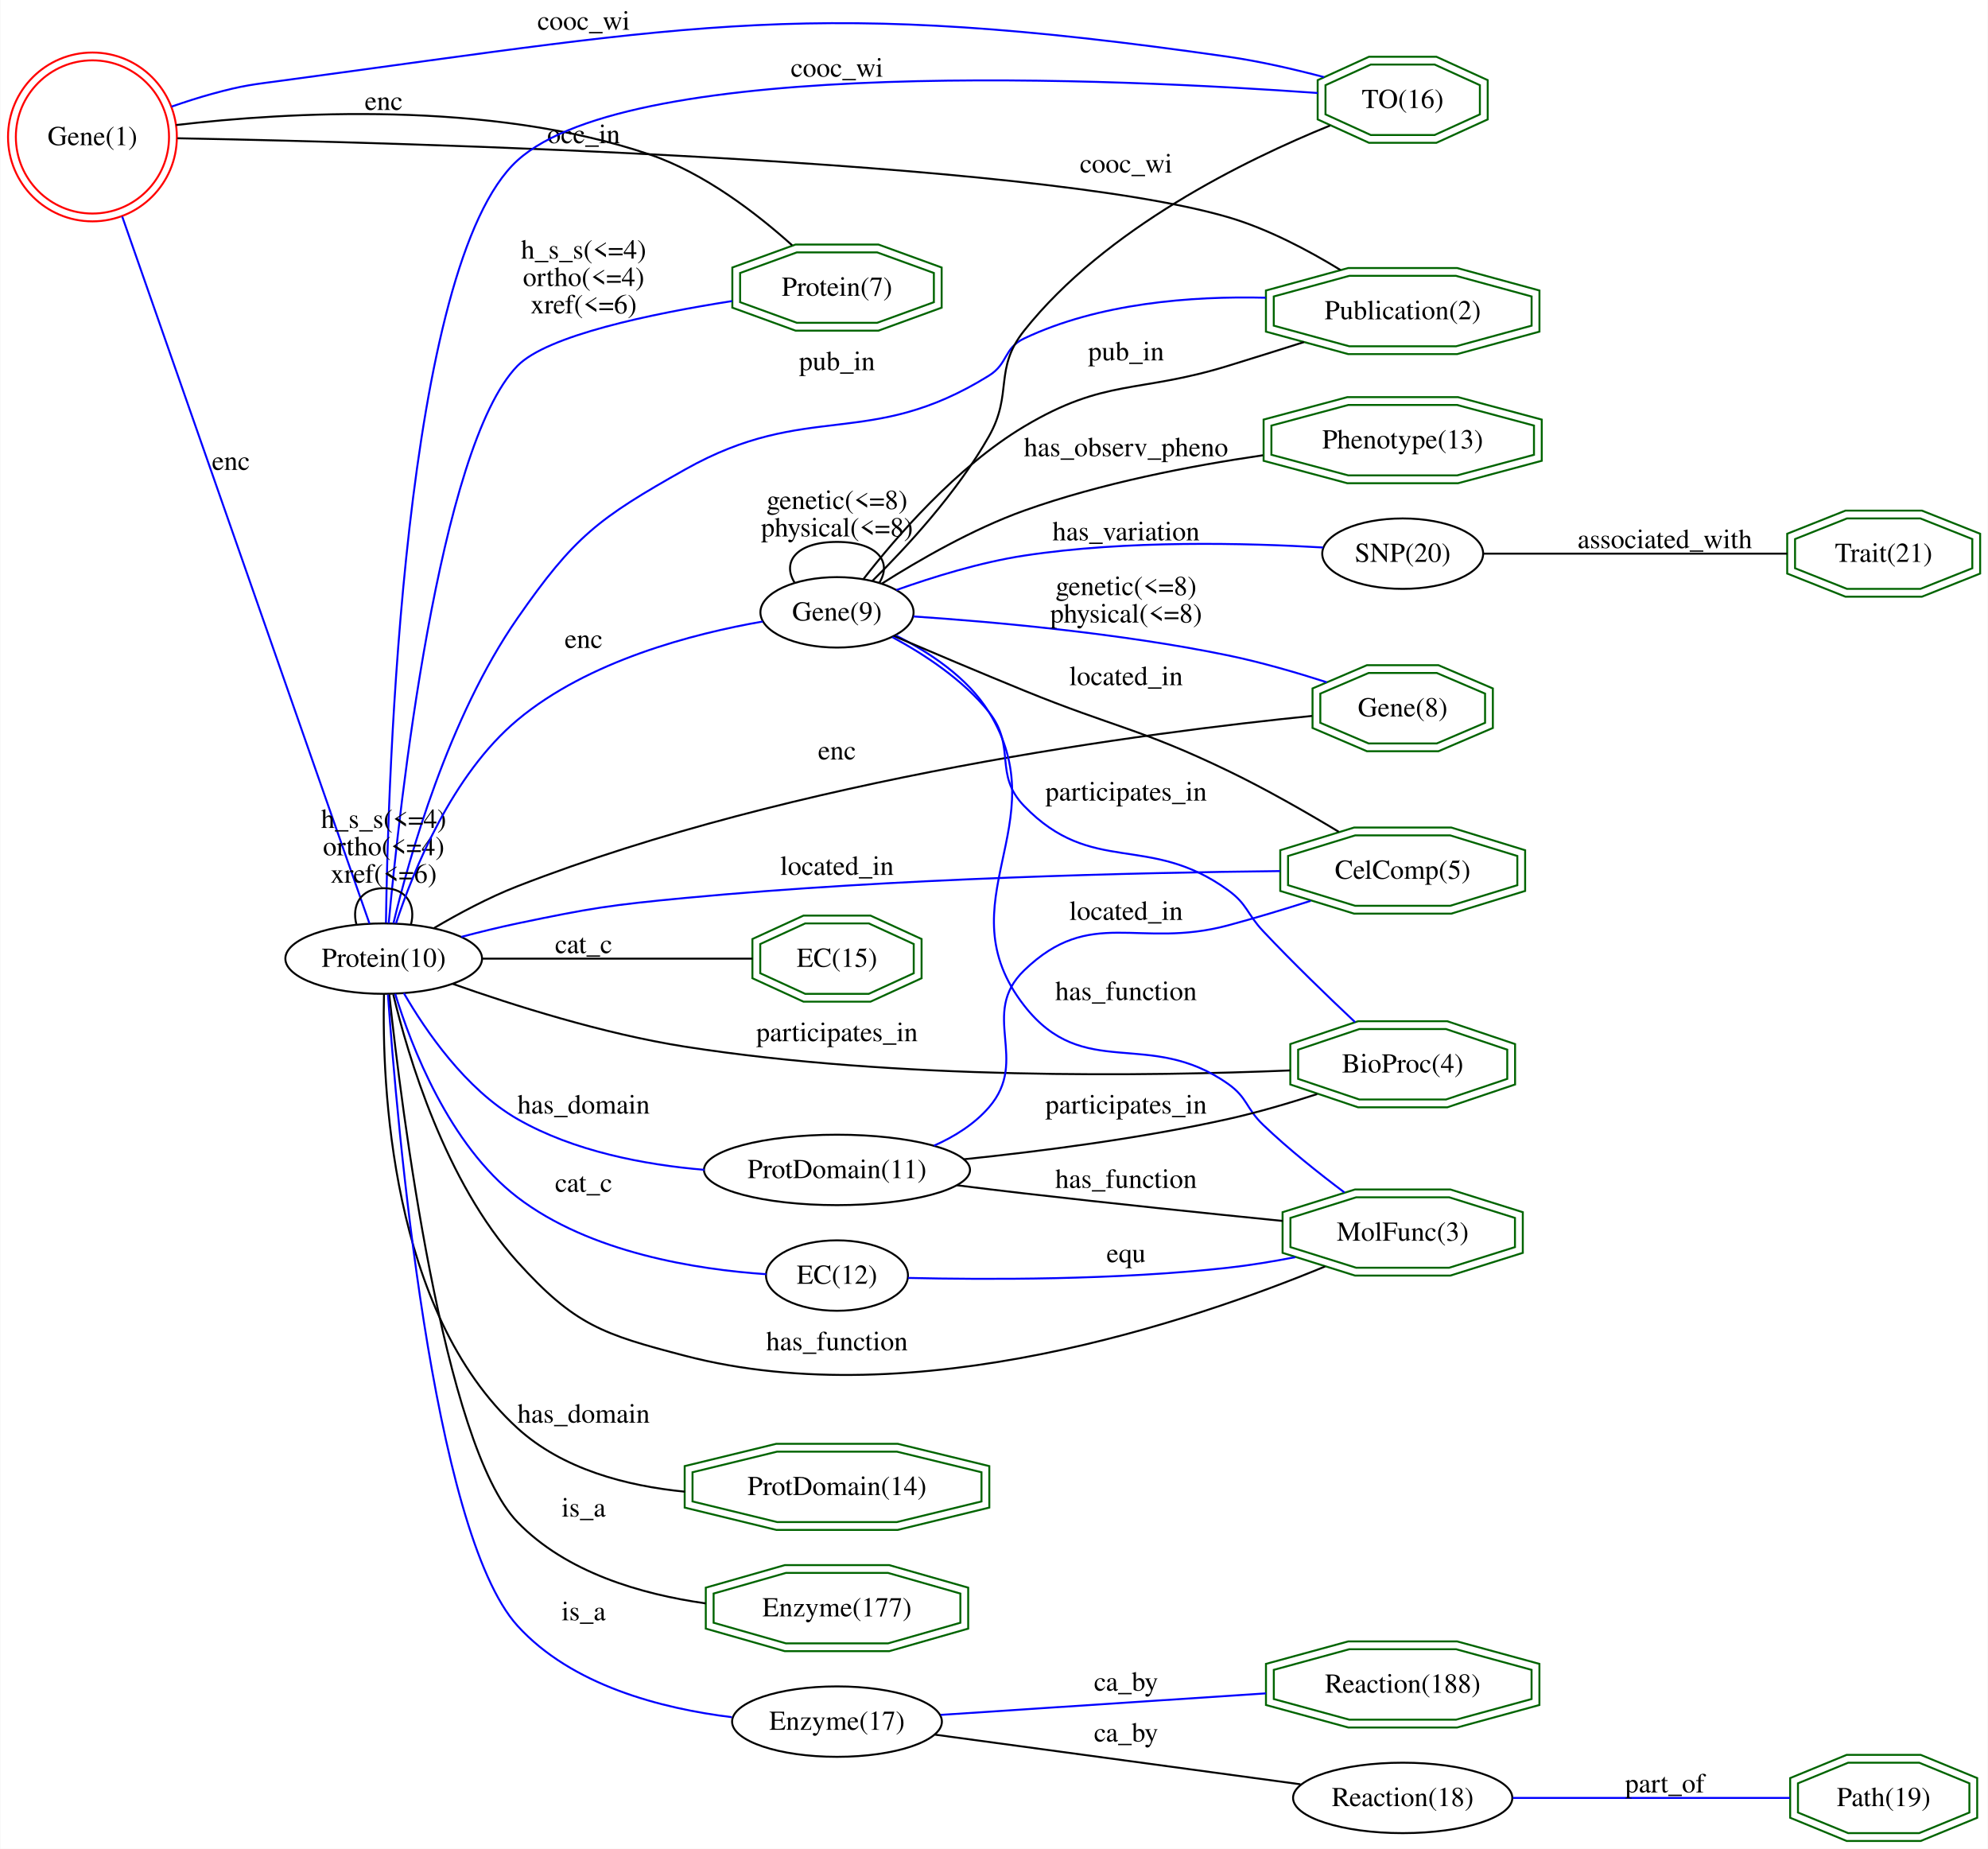
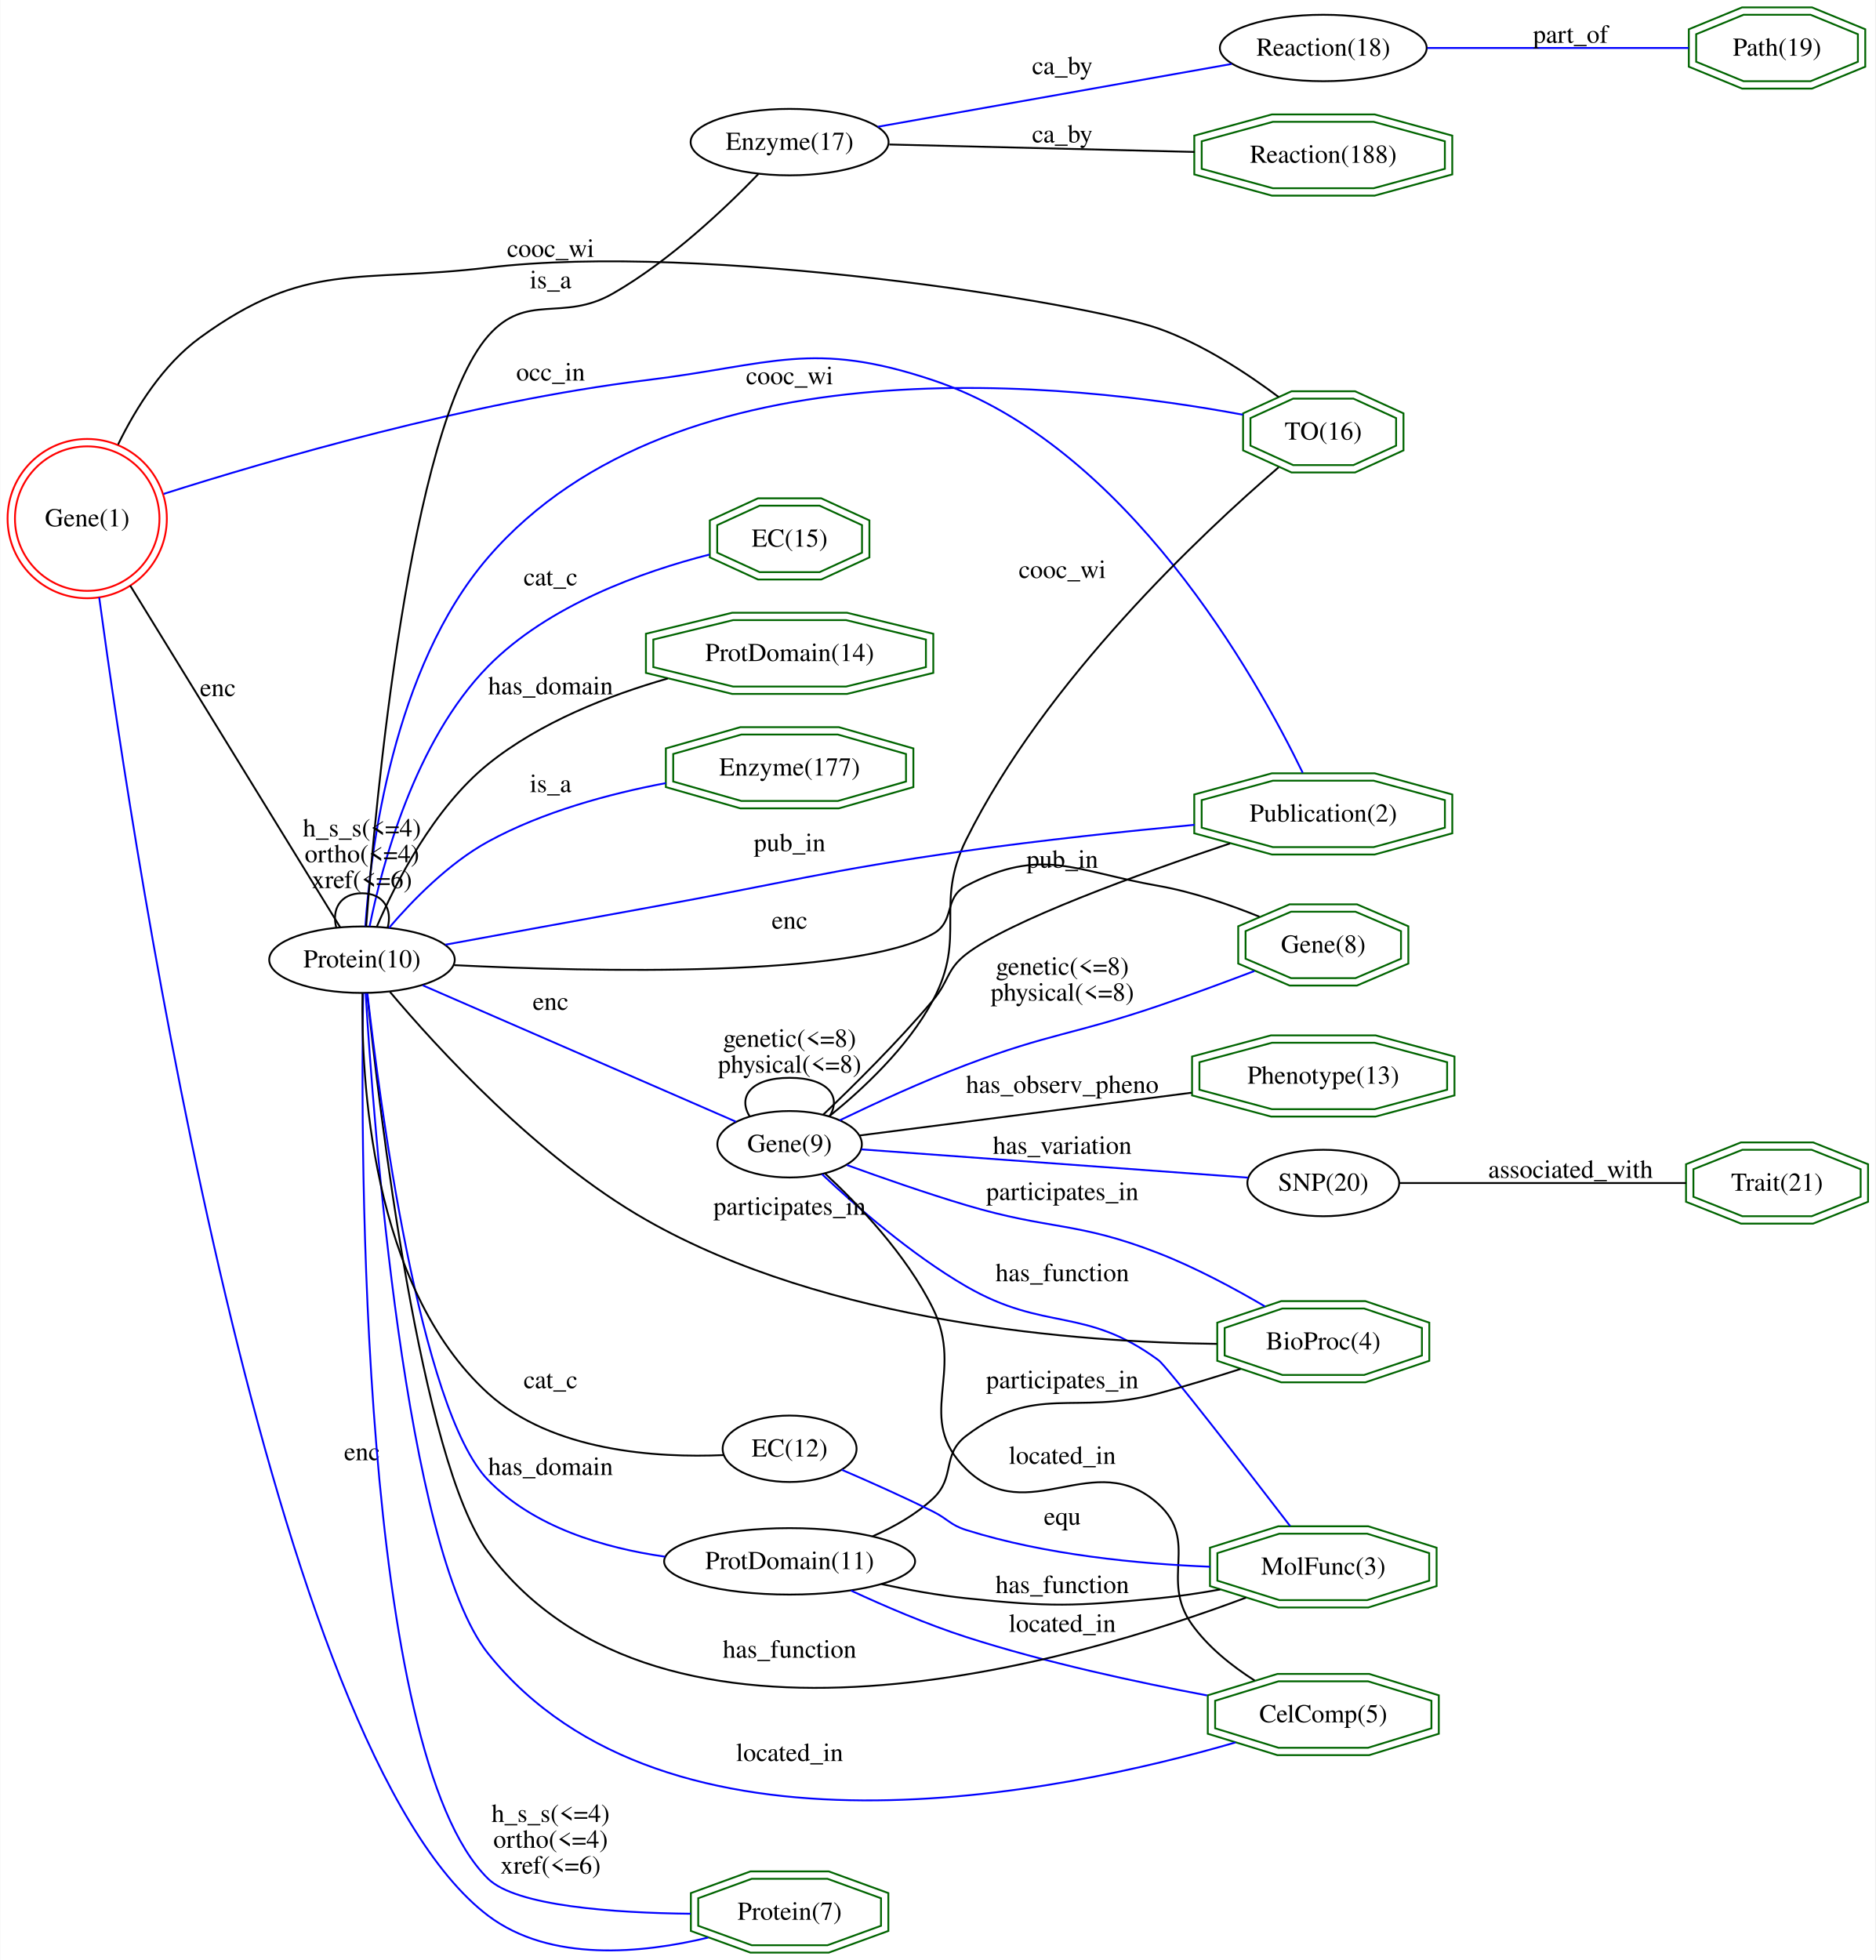
- <svg xmlns="http://www.w3.org/2000/svg" width="1355px" height="1260px" viewBox="0.00 0.00 1015.90 945.00">
-   <g id="graph0" class="graph" transform=" rotate(0) translate(4 941)">
-     <polygon fill="white" stroke="transparent" points="-4,4 -4,-941 1011.9,-941 1011.9,4 -4,4" />
+ <svg xmlns="http://www.w3.org/2000/svg" width="1355px" height="1416px" viewBox="0.00 0.00 1015.90 1062.00">
+   <g id="graph0" class="graph" transform=" rotate(0) translate(4 1058)">
+     <polygon fill="white" stroke="transparent" points="-4,4 -4,-1058 1011.9,-1058 1011.9,4 -4,4" />
    <g id="node1" class="node">
-       <ellipse fill="none" stroke="red" cx="43.08" cy="-871" rx="39.15" ry="39.15" />
-       <ellipse fill="none" stroke="red" cx="43.08" cy="-871" rx="43.15" ry="43.15" />
-       <text text-anchor="middle" x="43.08" y="-866.8" font-family="Times,serif" font-size="14.00">Gene(1)</text>
+       <polygon fill="none" stroke="darkgreen" points="1002.56,-1024.54 1002.56,-1039.46 976.89,-1050 940.6,-1050 914.93,-1039.46 914.93,-1024.54 940.6,-1014 976.89,-1014 1002.56,-1024.54" />
+       <polygon fill="none" stroke="darkgreen" points="1006.55,-1021.86 1006.55,-1042.14 977.68,-1054 939.81,-1054 910.94,-1042.14 910.94,-1021.86 939.81,-1010 977.68,-1010 1006.55,-1021.86" />
+       <text text-anchor="middle" x="958.74" y="-1027.8" font-family="Times,serif" font-size="14.00">Path(19)</text>
    </g>
    <g id="node2" class="node">
-       <polygon fill="none" stroke="darkgreen" points="752.33,-882.54 752.33,-897.46 729.21,-908 696.53,-908 673.41,-897.46 673.41,-882.54 696.53,-872 729.21,-872 752.33,-882.54" />
-       <polygon fill="none" stroke="darkgreen" points="756.33,-879.97 756.33,-900.03 730.08,-912 695.66,-912 669.41,-900.03 669.41,-879.97 695.66,-868 730.08,-868 756.33,-879.97" />
-       <text text-anchor="middle" x="712.87" y="-885.8" font-family="Times,serif" font-size="14.00">TO(16)</text>
+       <polygon fill="none" stroke="darkgreen" points="752.33,-816.54 752.33,-831.46 729.21,-842 696.53,-842 673.41,-831.46 673.41,-816.54 696.53,-806 729.21,-806 752.33,-816.54" />
+       <polygon fill="none" stroke="darkgreen" points="756.33,-813.97 756.33,-834.03 730.08,-846 695.66,-846 669.41,-834.03 669.41,-813.97 695.66,-802 730.08,-802 756.33,-813.97" />
+       <text text-anchor="middle" x="712.87" y="-819.8" font-family="Times,serif" font-size="14.00">TO(16)</text>
+     </g>
+     <g id="node3" class="node">
+       <polygon fill="none" stroke="darkgreen" points="754.98,-538.54 754.98,-553.46 730.31,-564 695.43,-564 670.76,-553.46 670.76,-538.54 695.43,-528 730.31,-528 754.98,-538.54" />
+       <polygon fill="none" stroke="darkgreen" points="758.96,-535.9 758.96,-556.1 731.12,-568 694.61,-568 666.78,-556.1 666.78,-535.9 694.61,-524 731.12,-524 758.96,-535.9" />
+       <text text-anchor="middle" x="712.87" y="-541.8" font-family="Times,serif" font-size="14.00">Gene(8)</text>
+     </g>
+     <g id="node4" class="node">
+       <polygon fill="none" stroke="darkgreen" points="770.26,-201.54 770.26,-216.46 736.64,-227 689.1,-227 655.48,-216.46 655.48,-201.54 689.1,-191 736.64,-191 770.26,-201.54" />
+       <polygon fill="none" stroke="darkgreen" points="774.27,-198.61 774.27,-219.39 737.26,-231 688.48,-231 651.47,-219.39 651.47,-198.61 688.48,-187 737.26,-187 774.27,-198.61" />
+       <text text-anchor="middle" x="712.87" y="-204.8" font-family="Times,serif" font-size="14.00">MolFunc(3)</text>
+     </g>
+     <g id="node5" class="node">
+       <polygon fill="none" stroke="darkgreen" points="779.98,-467.54 779.98,-482.46 740.67,-493 685.07,-493 645.76,-482.46 645.76,-467.54 685.07,-457 740.67,-457 779.98,-467.54" />
+       <polygon fill="none" stroke="darkgreen" points="783.96,-464.47 783.96,-485.53 741.19,-497 684.55,-497 641.77,-485.53 641.77,-464.47 684.55,-453 741.19,-453 783.96,-464.47" />
+       <text text-anchor="middle" x="712.87" y="-470.8" font-family="Times,serif" font-size="14.00">Phenotype(13)</text>
+     </g>
+     <g id="node6" class="node">
+       <polygon fill="none" stroke="darkgreen" points="1004.05,-409.54 1004.05,-424.46 977.51,-435 939.98,-435 913.44,-424.46 913.44,-409.54 939.98,-399 977.51,-399 1004.05,-409.54" />
+       <polygon fill="none" stroke="darkgreen" points="1008.06,-406.83 1008.06,-427.17 978.28,-439 939.21,-439 909.43,-427.17 909.43,-406.83 939.21,-395 978.28,-395 1008.06,-406.83" />
+       <text text-anchor="middle" x="958.74" y="-412.8" font-family="Times,serif" font-size="14.00">Trait(21)</text>
+     </g>
+     <g id="node7" class="node">
+       <polygon fill="none" stroke="darkgreen" points="771.47,-121.54 771.47,-136.46 737.14,-147 688.59,-147 654.27,-136.46 654.27,-121.54 688.59,-111 737.14,-111 771.47,-121.54" />
+       <polygon fill="none" stroke="darkgreen" points="775.46,-118.59 775.46,-139.41 737.74,-151 688,-151 650.28,-139.41 650.28,-118.59 688,-107 737.74,-107 775.46,-118.59" />
+       <text text-anchor="middle" x="712.87" y="-124.8" font-family="Times,serif" font-size="14.00">CelComp(5)</text>
+     </g>
+     <g id="node8" class="node">
+       <polygon fill="none" stroke="darkgreen" points="766.32,-323.54 766.32,-338.46 735.01,-349 690.73,-349 659.42,-338.46 659.42,-323.54 690.73,-313 735.01,-313 766.32,-323.54" />
+       <polygon fill="none" stroke="darkgreen" points="770.32,-320.67 770.32,-341.33 735.67,-353 690.07,-353 655.42,-341.33 655.42,-320.67 690.07,-309 735.67,-309 770.32,-320.67" />
+       <text text-anchor="middle" x="712.87" y="-326.8" font-family="Times,serif" font-size="14.00">BioProc(4)</text>
+     </g>
+     <g id="node9" class="node">
+       <polygon fill="none" stroke="darkgreen" points="778.77,-609.54 778.77,-624.46 740.16,-635 685.57,-635 646.97,-624.46 646.97,-609.54 685.57,-599 740.16,-599 778.77,-609.54" />
+       <polygon fill="none" stroke="darkgreen" points="782.78,-606.49 782.78,-627.51 740.7,-639 685.04,-639 642.96,-627.51 642.96,-606.49 685.04,-595 740.7,-595 782.78,-606.49" />
+       <text text-anchor="middle" x="712.87" y="-612.8" font-family="Times,serif" font-size="14.00">Publication(2)</text>
+     </g>
+     <g id="node10" class="node">
+       <polygon fill="none" stroke="darkgreen" points="473.21,-14.54 473.21,-29.46 444.2,-40 403.18,-40 374.17,-29.46 374.17,-14.54 403.18,-4 444.2,-4 473.21,-14.54" />
+       <polygon fill="none" stroke="darkgreen" points="477.19,-11.74 477.19,-32.26 444.9,-44 402.48,-44 370.19,-32.26 370.19,-11.74 402.48,0 444.9,0 477.19,-11.74" />
+       <text text-anchor="middle" x="423.69" y="-17.8" font-family="Times,serif" font-size="14.00">Protein(7)</text>
+     </g>
+     <g id="node11" class="node">
+       <polygon fill="none" stroke="darkgreen" points="462.92,-758.54 462.92,-773.46 439.94,-784 407.44,-784 384.46,-773.46 384.46,-758.54 407.44,-748 439.94,-748 462.92,-758.54" />
+       <polygon fill="none" stroke="darkgreen" points="466.93,-755.98 466.93,-776.02 440.82,-788 406.56,-788 380.45,-776.02 380.45,-755.98 406.56,-744 440.82,-744 466.93,-755.98" />
+       <text text-anchor="middle" x="423.69" y="-761.8" font-family="Times,serif" font-size="14.00">EC(15)</text>
+     </g>
+     <g id="node12" class="node">
+       <polygon fill="none" stroke="darkgreen" points="497.55,-696.54 497.55,-711.46 454.28,-722 393.1,-722 349.84,-711.46 349.84,-696.54 393.1,-686 454.28,-686 497.55,-696.54" />
+       <polygon fill="none" stroke="darkgreen" points="501.55,-693.4 501.55,-714.6 454.76,-726 392.62,-726 345.83,-714.6 345.83,-693.4 392.62,-682 454.76,-682 501.55,-693.4" />
+       <text text-anchor="middle" x="423.69" y="-699.8" font-family="Times,serif" font-size="14.00">ProtDomain(14)</text>
+     </g>
+     <g id="node13" class="node">
+       <polygon fill="none" stroke="darkgreen" points="486.76,-634.54 486.76,-649.46 449.81,-660 397.57,-660 360.62,-649.46 360.62,-634.54 397.57,-624 449.81,-624 486.76,-634.54" />
+       <polygon fill="none" stroke="darkgreen" points="490.76,-631.53 490.76,-652.47 450.37,-664 397.01,-664 356.62,-652.47 356.62,-631.53 397.01,-620 450.37,-620 490.76,-631.53" />
+       <text text-anchor="middle" x="423.69" y="-637.8" font-family="Times,serif" font-size="14.00">Enzyme(177)</text>
+     </g>
+     <g id="node14" class="node">
+       <polygon fill="none" stroke="darkgreen" points="778.75,-966.54 778.75,-981.46 740.16,-992 685.58,-992 646.99,-981.46 646.99,-966.54 685.58,-956 740.16,-956 778.75,-966.54" />
+       <polygon fill="none" stroke="darkgreen" points="782.76,-963.49 782.76,-984.51 740.7,-996 685.04,-996 642.98,-984.51 642.98,-963.49 685.04,-952 740.7,-952 782.76,-963.49" />
+       <text text-anchor="middle" x="712.87" y="-969.8" font-family="Times,serif" font-size="14.00">Reaction(188)</text>
+     </g>
+     <g id="node15" class="node">
+       <ellipse fill="none" stroke="red" cx="43.08" cy="-777" rx="39.15" ry="39.15" />
+       <ellipse fill="none" stroke="red" cx="43.08" cy="-777" rx="43.15" ry="43.15" />
+       <text text-anchor="middle" x="43.08" y="-772.8" font-family="Times,serif" font-size="14.00">Gene(1)</text>
+     </g>
+     <g id="edge33" class="edge">
+       <path fill="none" stroke="black" d="M59.81,-817.16C69.67,-837.36 84.32,-860.54 104.15,-875 161.9,-917.08 189.41,-904.5 260.35,-913 377.11,-927 583.21,-894.2 623.57,-880 647.55,-871.57 671.71,-855.61 688.68,-842.88" />
+       <text text-anchor="middle" x="294.18" y="-918.8" font-family="Times,serif" font-size="14.00">cooc_wi</text>
+     </g>
+     <g id="edge36" class="edge">
+       <path fill="none" stroke="blue" d="M84.51,-790.39C141.88,-808.63 250.58,-840.33 346.01,-852 414.55,-860.39 435.89,-873.9 501.37,-852 606.3,-816.92 676.7,-690.88 701.73,-639.27" />
+       <text text-anchor="middle" x="294.18" y="-851.8" font-family="Times,serif" font-size="14.00">occ_in</text>
+     </g>
+     <g id="edge34" class="edge">
+       <path fill="none" stroke="blue" d="M49.57,-734.35C69.39,-587.81 142.37,-109 260.35,-20 294.11,5.46 344.04,0.4 379.6,-8.16" />
+       <text text-anchor="middle" x="191.97" y="-266.8" font-family="Times,serif" font-size="14.00">enc</text>
+     </g>
+     <g id="node20" class="node">
+       <ellipse fill="none" stroke="black" cx="191.97" cy="-538" rx="50.27" ry="18" />
+       <text text-anchor="middle" x="191.97" y="-533.8" font-family="Times,serif" font-size="14.00">Protein(10)</text>
+     </g>
+     <g id="edge35" class="edge">
+       <path fill="none" stroke="black" d="M66.39,-740.7C98.41,-688.6 156.18,-594.6 180.12,-555.65" />
+       <text text-anchor="middle" x="113.87" y="-680.8" font-family="Times,serif" font-size="14.00">enc</text>
+     </g>
+     <g id="node16" class="node">
+       <ellipse fill="none" stroke="black" cx="712.87" cy="-1032" rx="56.04" ry="18" />
+       <text text-anchor="middle" x="712.87" y="-1027.8" font-family="Times,serif" font-size="14.00">Reaction(18)</text>
    </g>
    <g id="edge1" class="edge">
-       <path fill="none" stroke="blue" d="M83.52,-886.5C90.34,-888.87 97.41,-891.15 104.15,-893 120.47,-897.48 124.81,-897.74 141.58,-900 353.95,-928.61 411.46,-942.44 623.57,-912 639.84,-909.67 657.46,-905.6 672.65,-901.59" />
-       <text text-anchor="middle" x="294.18" y="-925.8" font-family="Times,serif" font-size="14.00">cooc_wi</text>
-     </g>
-     <g id="node3" class="node">
-       <polygon fill="none" stroke="darkgreen" points="473.21,-786.54 473.21,-801.46 444.2,-812 403.18,-812 374.17,-801.46 374.17,-786.54 403.18,-776 444.2,-776 473.21,-786.54" />
-       <polygon fill="none" stroke="darkgreen" points="477.19,-783.74 477.19,-804.26 444.9,-816 402.48,-816 370.19,-804.26 370.19,-783.74 402.48,-772 444.9,-772 477.19,-783.74" />
-       <text text-anchor="middle" x="423.69" y="-789.8" font-family="Times,serif" font-size="14.00">Protein(7)</text>
+       <path fill="none" stroke="blue" d="M769.21,-1032C811.93,-1032 870.39,-1032 910.83,-1032" />
+       <text text-anchor="middle" x="846.88" y="-1034.8" font-family="Times,serif" font-size="14.00">part_of</text>
+     </g>
+     <g id="node17" class="node">
+       <ellipse fill="none" stroke="black" cx="423.69" cy="-438" rx="39.15" ry="18" />
+       <text text-anchor="middle" x="423.69" y="-433.8" font-family="Times,serif" font-size="14.00">Gene(9)</text>
    </g>
    <g id="edge2" class="edge">
-       <path fill="none" stroke="black" d="M85.85,-877.09C142.44,-883.69 245.82,-889.9 328.01,-862 355.99,-852.5 382.85,-831.72 400.77,-815.61" />
-       <text text-anchor="middle" x="191.97" y="-884.8" font-family="Times,serif" font-size="14.00">enc</text>
-     </g>
-     <g id="node11" class="node">
-       <polygon fill="none" stroke="darkgreen" points="778.77,-774.54 778.77,-789.46 740.16,-800 685.57,-800 646.97,-789.46 646.97,-774.54 685.57,-764 740.16,-764 778.77,-774.54" />
-       <polygon fill="none" stroke="darkgreen" points="782.78,-771.49 782.78,-792.51 740.7,-804 685.04,-804 642.96,-792.51 642.96,-771.49 685.04,-760 740.7,-760 782.78,-771.49" />
-       <text text-anchor="middle" x="712.87" y="-777.8" font-family="Times,serif" font-size="14.00">Publication(2)</text>
+       <path fill="none" stroke="black" d="M445.3,-453.27C462.97,-467.52 487.69,-490.37 501.37,-516 519.97,-550.83 501.83,-567.62 519.37,-603 562.32,-689.61 647.55,-769.4 688.65,-804.78" />
+       <text text-anchor="middle" x="571.47" y="-744.8" font-family="Times,serif" font-size="14.00">cooc_wi</text>
+     </g>
+     <g id="edge3" class="edge">
+       <path fill="none" stroke="blue" d="M450.83,-450.97C469.64,-460.03 495.74,-472.05 519.37,-481 564.68,-498.16 577.71,-497.4 623.57,-513 640.77,-518.85 659.65,-525.83 675.53,-531.86" />
+       <text text-anchor="middle" x="571.47" y="-529.8" font-family="Times,serif" font-size="14.00">genetic(&lt;=8)</text>
+       <text text-anchor="middle" x="571.47" y="-515.8" font-family="Times,serif" font-size="14.00">physical(&lt;=8)</text>
+     </g>
+     <g id="edge5" class="edge">
+       <path fill="none" stroke="blue" d="M441.26,-421.75C459.27,-404.79 489.48,-378.3 519.37,-361 562.31,-336.15 583.63,-350.42 623.57,-321 628.1,-317.67 670.59,-262.76 694.94,-231.09" />
+       <text text-anchor="middle" x="571.47" y="-363.8" font-family="Times,serif" font-size="14.00">has_function</text>
+     </g>
+     <g id="edge6" class="edge">
+       <path fill="none" stroke="black" d="M461.65,-442.76C506.94,-448.6 584.67,-458.61 641.5,-465.93" />
+       <text text-anchor="middle" x="571.47" y="-465.8" font-family="Times,serif" font-size="14.00">has_observ_pheno</text>
+     </g>
+     <g id="edge8" class="edge">
+       <path fill="none" stroke="black" d="M442.87,-422.19C460.61,-405.72 486.96,-378.28 501.37,-349 518.82,-313.58 491.12,-289.59 519.37,-262 553.05,-229.11 588.83,-274.76 623.57,-243 645.7,-222.78 624.25,-202.46 641.57,-178 650.34,-165.62 663.28,-155.32 675.68,-147.42" />
+       <text text-anchor="middle" x="571.47" y="-264.8" font-family="Times,serif" font-size="14.00">located_in</text>
+     </g>
+     <g id="edge9" class="edge">
+       <path fill="none" stroke="blue" d="M454.74,-426.74C473.24,-420.01 497.52,-411.52 519.37,-405 565.11,-391.35 579.09,-396.31 623.57,-379 643.57,-371.21 664.74,-359.83 681.33,-350.1" />
+       <text text-anchor="middle" x="571.47" y="-407.8" font-family="Times,serif" font-size="14.00">participates_in</text>
+     </g>
+     <g id="edge10" class="edge">
+       <path fill="none" stroke="black" d="M441.91,-454.04C457.98,-469.34 482.28,-493.35 501.37,-516 510.2,-526.47 508.57,-532.59 519.37,-541 542.34,-558.88 613.32,-584.56 662.36,-601.01" />
+       <text text-anchor="middle" x="571.47" y="-587.8" font-family="Times,serif" font-size="14.00">pub_in</text>
    </g>
    <g id="edge4" class="edge">
-       <path fill="none" stroke="black" d="M86.52,-870.33C202.49,-868.12 522.77,-859.45 623.57,-830 643.84,-824.08 664.67,-813.03 681.01,-803.03" />
-       <text text-anchor="middle" x="294.18" y="-867.8" font-family="Times,serif" font-size="14.00">occ_in</text>
-     </g>
-     <g id="node16" class="node">
-       <ellipse fill="none" stroke="black" cx="191.97" cy="-451" rx="50.27" ry="18" />
-       <text text-anchor="middle" x="191.97" y="-446.8" font-family="Times,serif" font-size="14.00">Protein(10)</text>
-     </g>
-     <g id="edge3" class="edge">
-       <path fill="none" stroke="blue" d="M58.29,-830.35C89.47,-741.21 162.8,-531.52 184.69,-468.94" />
-       <text text-anchor="middle" x="113.87" y="-700.8" font-family="Times,serif" font-size="14.00">enc</text>
-     </g>
-     <g id="node4" class="node">
-       <polygon fill="none" stroke="darkgreen" points="770.26,-303.54 770.26,-318.46 736.64,-329 689.1,-329 655.48,-318.46 655.48,-303.54 689.1,-293 736.64,-293 770.26,-303.54" />
-       <polygon fill="none" stroke="darkgreen" points="774.27,-300.61 774.27,-321.39 737.26,-333 688.48,-333 651.47,-321.39 651.47,-300.61 688.48,-289 737.26,-289 774.27,-300.61" />
-       <text text-anchor="middle" x="712.87" y="-306.8" font-family="Times,serif" font-size="14.00">MolFunc(3)</text>
-     </g>
-     <g id="node5" class="node">
-       <polygon fill="none" stroke="darkgreen" points="462.92,-443.54 462.92,-458.46 439.94,-469 407.44,-469 384.46,-458.46 384.46,-443.54 407.44,-433 439.94,-433 462.92,-443.54" />
-       <polygon fill="none" stroke="darkgreen" points="466.93,-440.98 466.93,-461.02 440.82,-473 406.56,-473 380.45,-461.02 380.45,-440.98 406.56,-429 440.82,-429 466.93,-440.98" />
-       <text text-anchor="middle" x="423.69" y="-446.8" font-family="Times,serif" font-size="14.00">EC(15)</text>
-     </g>
-     <g id="node6" class="node">
-       <polygon fill="none" stroke="darkgreen" points="754.98,-571.54 754.98,-586.46 730.31,-597 695.43,-597 670.76,-586.46 670.76,-571.54 695.43,-561 730.31,-561 754.98,-571.54" />
-       <polygon fill="none" stroke="darkgreen" points="758.96,-568.9 758.96,-589.1 731.12,-601 694.61,-601 666.78,-589.1 666.78,-568.9 694.61,-557 731.12,-557 758.96,-568.9" />
-       <text text-anchor="middle" x="712.87" y="-574.8" font-family="Times,serif" font-size="14.00">Gene(8)</text>
-     </g>
-     <g id="node7" class="node">
-       <polygon fill="none" stroke="darkgreen" points="779.98,-708.54 779.98,-723.46 740.67,-734 685.07,-734 645.76,-723.46 645.76,-708.54 685.07,-698 740.67,-698 779.98,-708.54" />
-       <polygon fill="none" stroke="darkgreen" points="783.96,-705.47 783.96,-726.53 741.19,-738 684.55,-738 641.77,-726.53 641.77,-705.47 684.55,-694 741.19,-694 783.96,-705.47" />
-       <text text-anchor="middle" x="712.87" y="-711.8" font-family="Times,serif" font-size="14.00">Phenotype(13)</text>
-     </g>
-     <g id="node8" class="node">
-       <polygon fill="none" stroke="darkgreen" points="1004.05,-650.54 1004.05,-665.46 977.51,-676 939.98,-676 913.44,-665.46 913.44,-650.54 939.98,-640 977.51,-640 1004.05,-650.54" />
-       <polygon fill="none" stroke="darkgreen" points="1008.06,-647.83 1008.06,-668.17 978.28,-680 939.21,-680 909.43,-668.17 909.43,-647.83 939.21,-636 978.28,-636 1008.06,-647.83" />
-       <text text-anchor="middle" x="958.74" y="-653.8" font-family="Times,serif" font-size="14.00">Trait(21)</text>
-     </g>
-     <g id="node9" class="node">
-       <polygon fill="none" stroke="darkgreen" points="771.47,-488.54 771.47,-503.46 737.14,-514 688.59,-514 654.27,-503.46 654.27,-488.54 688.59,-478 737.14,-478 771.47,-488.54" />
-       <polygon fill="none" stroke="darkgreen" points="775.46,-485.59 775.46,-506.41 737.74,-518 688,-518 650.28,-506.41 650.28,-485.59 688,-474 737.74,-474 775.46,-485.59" />
-       <text text-anchor="middle" x="712.87" y="-491.8" font-family="Times,serif" font-size="14.00">CelComp(5)</text>
-     </g>
-     <g id="node10" class="node">
-       <polygon fill="none" stroke="darkgreen" points="766.32,-389.54 766.32,-404.46 735.01,-415 690.73,-415 659.42,-404.46 659.42,-389.54 690.73,-379 735.01,-379 766.32,-389.54" />
-       <polygon fill="none" stroke="darkgreen" points="770.32,-386.67 770.32,-407.33 735.67,-419 690.07,-419 655.42,-407.33 655.42,-386.67 690.07,-375 735.67,-375 770.32,-386.67" />
-       <text text-anchor="middle" x="712.87" y="-392.8" font-family="Times,serif" font-size="14.00">BioProc(4)</text>
-     </g>
-     <g id="node12" class="node">
-       <polygon fill="none" stroke="darkgreen" points="497.55,-173.54 497.55,-188.46 454.28,-199 393.1,-199 349.84,-188.46 349.84,-173.54 393.1,-163 454.28,-163 497.55,-173.54" />
-       <polygon fill="none" stroke="darkgreen" points="501.55,-170.4 501.55,-191.6 454.76,-203 392.62,-203 345.83,-191.6 345.83,-170.4 392.62,-159 454.76,-159 501.55,-170.4" />
-       <text text-anchor="middle" x="423.69" y="-176.8" font-family="Times,serif" font-size="14.00">ProtDomain(14)</text>
-     </g>
-     <g id="node13" class="node">
-       <polygon fill="none" stroke="darkgreen" points="778.75,-72.54 778.75,-87.46 740.16,-98 685.58,-98 646.99,-87.46 646.99,-72.54 685.58,-62 740.16,-62 778.75,-72.54" />
-       <polygon fill="none" stroke="darkgreen" points="782.76,-69.49 782.76,-90.51 740.7,-102 685.04,-102 642.98,-90.51 642.98,-69.49 685.04,-58 740.7,-58 782.76,-69.49" />
-       <text text-anchor="middle" x="712.87" y="-75.8" font-family="Times,serif" font-size="14.00">Reaction(188)</text>
-     </g>
-     <g id="node14" class="node">
-       <polygon fill="none" stroke="darkgreen" points="1002.56,-14.54 1002.56,-29.46 976.89,-40 940.6,-40 914.93,-29.46 914.93,-14.54 940.6,-4 976.89,-4 1002.56,-14.54" />
-       <polygon fill="none" stroke="darkgreen" points="1006.55,-11.86 1006.55,-32.14 977.68,-44 939.81,-44 910.94,-32.14 910.94,-11.86 939.81,0 977.68,0 1006.55,-11.86" />
-       <text text-anchor="middle" x="958.74" y="-17.8" font-family="Times,serif" font-size="14.00">Path(19)</text>
-     </g>
-     <g id="node15" class="node">
-       <polygon fill="none" stroke="darkgreen" points="486.76,-111.54 486.76,-126.46 449.81,-137 397.57,-137 360.62,-126.46 360.62,-111.54 397.57,-101 449.81,-101 486.76,-111.54" />
-       <polygon fill="none" stroke="darkgreen" points="490.76,-108.53 490.76,-129.47 450.37,-141 397.01,-141 356.62,-129.47 356.62,-108.53 397.01,-97 450.37,-97 490.76,-108.53" />
-       <text text-anchor="middle" x="423.69" y="-114.8" font-family="Times,serif" font-size="14.00">Enzyme(177)</text>
+       <path fill="none" stroke="black" d="M402.03,-453.17C395.47,-463.66 402.69,-474 423.69,-474 444.69,-474 451.91,-463.66 445.35,-453.17" />
+       <text text-anchor="middle" x="423.69" y="-490.8" font-family="Times,serif" font-size="14.00">genetic(&lt;=8)</text>
+       <text text-anchor="middle" x="423.69" y="-476.8" font-family="Times,serif" font-size="14.00">physical(&lt;=8)</text>
+     </g>
+     <g id="node18" class="node">
+       <ellipse fill="none" stroke="black" cx="712.87" cy="-417" rx="41.13" ry="18" />
+       <text text-anchor="middle" x="712.87" y="-412.8" font-family="Times,serif" font-size="14.00">SNP(20)</text>
    </g>
    <g id="edge7" class="edge">
-       <path fill="none" stroke="blue" d="M193.12,-469.29C194.12,-541.54 201.79,-805.76 260.35,-859 319.36,-912.65 568.7,-900.71 669.41,-893.46" />
-       <text text-anchor="middle" x="423.69" y="-901.8" font-family="Times,serif" font-size="14.00">cooc_wi</text>
+       <path fill="none" stroke="blue" d="M462.53,-435.23C516.9,-431.26 616.68,-423.96 672.1,-419.91" />
+       <text text-anchor="middle" x="571.47" y="-432.8" font-family="Times,serif" font-size="14.00">has_variation</text>
    </g>
    <g id="edge11" class="edge">
-       <path fill="none" stroke="blue" d="M194.52,-469.05C199.95,-527.88 219.95,-712.67 260.35,-754 275.57,-769.57 328.69,-780.62 370.07,-787.11" />
-       <text text-anchor="middle" x="294.18" y="-808.8" font-family="Times,serif" font-size="14.00">h_s_s(&lt;=4)</text>
-       <text text-anchor="middle" x="294.18" y="-794.8" font-family="Times,serif" font-size="14.00">ortho(&lt;=4)</text>
-       <text text-anchor="middle" x="294.18" y="-780.8" font-family="Times,serif" font-size="14.00">xref(&lt;=6)</text>
+       <path fill="none" stroke="black" d="M754.14,-417C796.76,-417 864,-417 909.44,-417" />
+       <text text-anchor="middle" x="846.88" y="-419.8" font-family="Times,serif" font-size="14.00">associated_with</text>
+     </g>
+     <g id="node19" class="node">
+       <ellipse fill="none" stroke="black" cx="423.69" cy="-212" rx="68" ry="18" />
+       <text text-anchor="middle" x="423.69" y="-207.8" font-family="Times,serif" font-size="14.00">ProtDomain(11)</text>
+     </g>
+     <g id="edge12" class="edge">
+       <path fill="none" stroke="black" d="M473.52,-199.66C488.17,-196.51 504.33,-193.57 519.37,-192 565.43,-187.19 577.47,-187.6 623.57,-192 634.45,-193.04 645.98,-194.78 657,-196.76" />
+       <text text-anchor="middle" x="571.47" y="-194.8" font-family="Times,serif" font-size="14.00">has_function</text>
+     </g>
+     <g id="edge13" class="edge">
+       <path fill="none" stroke="blue" d="M456.95,-196.17C474.99,-187.8 498.06,-177.87 519.37,-171 562.19,-157.2 611.81,-146.5 649.95,-139.35" />
+       <text text-anchor="middle" x="571.47" y="-173.8" font-family="Times,serif" font-size="14.00">located_in</text>
    </g>
    <g id="edge14" class="edge">
-       <path fill="none" stroke="black" d="M196.87,-432.66C204.36,-401.33 223.36,-336.92 260.35,-296 289.62,-263.63 303.79,-259.02 346.01,-248 463.4,-217.35 605.98,-265.84 673.23,-293.66" />
-       <text text-anchor="middle" x="423.69" y="-250.8" font-family="Times,serif" font-size="14.00">has_function</text>
-     </g>
-     <g id="edge6" class="edge">
-       <path fill="none" stroke="black" d="M242.53,-451C283.68,-451 341.58,-451 380.54,-451" />
-       <text text-anchor="middle" x="294.18" y="-453.8" font-family="Times,serif" font-size="14.00">cat_c</text>
-     </g>
-     <g id="edge8" class="edge">
-       <path fill="none" stroke="black" d="M217.81,-466.68C230.21,-473.98 245.68,-482.29 260.35,-488 402.49,-543.34 583.49,-566.73 666.53,-575.06" />
-       <text text-anchor="middle" x="423.69" y="-552.8" font-family="Times,serif" font-size="14.00">enc</text>
+       <path fill="none" stroke="black" d="M468.71,-225.59C480.28,-230.66 492.11,-237.36 501.37,-246 513.88,-257.66 505.77,-269.64 519.37,-280 557.11,-308.72 577.77,-290.71 623.57,-303 638.17,-306.92 653.96,-311.73 668.08,-316.26" />
+       <text text-anchor="middle" x="571.47" y="-305.8" font-family="Times,serif" font-size="14.00">participates_in</text>
    </g>
    <g id="edge17" class="edge">
-       <path fill="none" stroke="blue" d="M231.63,-462.11C240.99,-464.58 250.99,-467.04 260.35,-469 298.05,-476.87 307.68,-478.37 346.01,-482 452.64,-492.1 577.4,-494.97 650.23,-495.75" />
-       <text text-anchor="middle" x="423.69" y="-493.8" font-family="Times,serif" font-size="14.00">located_in</text>
+       <path fill="none" stroke="blue" d="M193.8,-556.12C196.58,-596.7 208.59,-696.02 260.35,-756 363.17,-875.12 578.01,-850.39 669.33,-833.28" />
+       <text text-anchor="middle" x="423.69" y="-849.8" font-family="Times,serif" font-size="14.00">cooc_wi</text>
    </g>
    <g id="edge18" class="edge">
-       <path fill="none" stroke="black" d="M227.33,-438.08C257.96,-427.25 304.28,-412.53 346.01,-406 454.45,-389.02 583.14,-390.86 655.36,-393.85" />
-       <text text-anchor="middle" x="423.69" y="-408.8" font-family="Times,serif" font-size="14.00">participates_in</text>
+       <path fill="none" stroke="black" d="M241.88,-535.05C317.4,-531.35 458.17,-528.1 501.37,-552 513.67,-558.8 506.92,-571.48 519.37,-578 560.39,-599.49 577.96,-586.01 623.57,-578 642.2,-574.73 662.08,-567.85 678.24,-561.31" />
+       <text text-anchor="middle" x="423.69" y="-554.8" font-family="Times,serif" font-size="14.00">enc</text>
+     </g>
+     <g id="edge24" class="edge">
+       <path fill="none" stroke="black" d="M194.78,-519.71C201.08,-459.11 223.68,-266.01 260.35,-217 354.65,-90.99 578.71,-157.69 671.03,-192.35" />
+       <text text-anchor="middle" x="423.69" y="-159.8" font-family="Times,serif" font-size="14.00">has_function</text>
+     </g>
+     <g id="edge27" class="edge">
+       <path fill="none" stroke="blue" d="M193.97,-519.8C198,-452.48 215.07,-218.56 260.35,-162 356.76,-41.59 570.7,-86.4 665.32,-113.88" />
+       <text text-anchor="middle" x="423.69" y="-103.8" font-family="Times,serif" font-size="14.00">located_in</text>
+     </g>
+     <g id="edge28" class="edge">
+       <path fill="none" stroke="black" d="M207.13,-520.56C232.12,-490.91 287,-430.63 346.01,-397 444.42,-340.92 579.85,-330.71 655.29,-329.84" />
+       <text text-anchor="middle" x="423.69" y="-399.8" font-family="Times,serif" font-size="14.00">participates_in</text>
+     </g>
+     <g id="edge29" class="edge">
+       <path fill="none" stroke="blue" d="M237.16,-546.13C267.72,-551.75 309.33,-559.37 346.01,-566 423.03,-579.93 441.87,-586.06 519.37,-597 560.29,-602.78 606.33,-607.62 643.12,-611.09" />
+       <text text-anchor="middle" x="423.69" y="-596.8" font-family="Times,serif" font-size="14.00">pub_in</text>
+     </g>
+     <g id="edge21" class="edge">
+       <path fill="none" stroke="blue" d="M192.59,-519.8C191.28,-438.35 190.43,-108.26 260.35,-40 275.57,-25.14 328.69,-21.52 370.07,-21.06" />
+       <text text-anchor="middle" x="294.18" y="-70.8" font-family="Times,serif" font-size="14.00">h_s_s(&lt;=4)</text>
+       <text text-anchor="middle" x="294.18" y="-56.8" font-family="Times,serif" font-size="14.00">ortho(&lt;=4)</text>
+       <text text-anchor="middle" x="294.18" y="-42.8" font-family="Times,serif" font-size="14.00">xref(&lt;=6)</text>
+     </g>
+     <g id="edge15" class="edge">
+       <path fill="none" stroke="blue" d="M196.13,-556.16C202.64,-588.47 220.41,-656.39 260.35,-697 292.99,-730.19 344.1,-748.29 380.24,-757.52" />
+       <text text-anchor="middle" x="294.18" y="-740.8" font-family="Times,serif" font-size="14.00">cat_c</text>
+     </g>
+     <g id="edge22" class="edge">
+       <path fill="none" stroke="black" d="M200.02,-555.92C210.08,-579.29 230.66,-620.03 260.35,-644 288.41,-666.65 325.83,-681.25 357.67,-690.37" />
+       <text text-anchor="middle" x="294.18" y="-681.8" font-family="Times,serif" font-size="14.00">has_domain</text>
+     </g>
+     <g id="edge25" class="edge">
+       <path fill="none" stroke="blue" d="M206.64,-555.28C219.12,-569.87 238.84,-590.23 260.35,-602 289.89,-618.16 325.99,-627.89 356.64,-633.7" />
+       <text text-anchor="middle" x="294.18" y="-628.8" font-family="Times,serif" font-size="14.00">is_a</text>
    </g>
    <g id="edge19" class="edge">
-       <path fill="none" stroke="blue" d="M196.97,-469.13C204.91,-502.34 225.05,-574.19 260.35,-625 289.4,-666.79 301.66,-676.04 346.01,-701 408.99,-736.45 439.99,-710.85 501.37,-749 511.25,-755.14 508.86,-763.02 519.37,-768 557.53,-786.08 604.75,-789.75 642.88,-788.82" />
-       <text text-anchor="middle" x="423.69" y="-751.8" font-family="Times,serif" font-size="14.00">pub_in</text>
-     </g>
-     <g id="edge12" class="edge">
-       <path fill="none" stroke="black" d="M192.11,-432.68C191.07,-387.58 195.15,-270.52 260.35,-211 283.32,-190.03 315.98,-181.45 345.99,-178.52" />
-       <text text-anchor="middle" x="294.18" y="-213.8" font-family="Times,serif" font-size="14.00">has_domain</text>
+       <path fill="none" stroke="blue" d="M224.91,-524.1C270.03,-504.45 351.71,-468.9 394.62,-450.22" />
+       <text text-anchor="middle" x="294.18" y="-510.8" font-family="Times,serif" font-size="14.00">enc</text>
+     </g>
+     <g id="edge23" class="edge">
+       <path fill="none" stroke="blue" d="M194.92,-519.66C201.27,-463.35 223.11,-294.38 260.35,-256 285.16,-230.43 323.19,-219.24 356.21,-214.53" />
+       <text text-anchor="middle" x="294.18" y="-258.8" font-family="Times,serif" font-size="14.00">has_domain</text>
+     </g>
+     <g id="edge20" class="edge">
+       <path fill="none" stroke="black" d="M178.04,-555.41C175.44,-565.09 180.08,-574 191.97,-574 203.85,-574 208.49,-565.09 205.89,-555.41" />
+       <text text-anchor="middle" x="191.97" y="-604.8" font-family="Times,serif" font-size="14.00">h_s_s(&lt;=4)</text>
+       <text text-anchor="middle" x="191.97" y="-590.8" font-family="Times,serif" font-size="14.00">ortho(&lt;=4)</text>
+       <text text-anchor="middle" x="191.97" y="-576.8" font-family="Times,serif" font-size="14.00">xref(&lt;=6)</text>
+     </g>
+     <g id="node21" class="node">
+       <ellipse fill="none" stroke="black" cx="423.69" cy="-273" rx="36.28" ry="18" />
+       <text text-anchor="middle" x="423.69" y="-268.8" font-family="Times,serif" font-size="14.00">EC(12)</text>
    </g>
    <g id="edge16" class="edge">
-       <path fill="none" stroke="black" d="M194.82,-432.68C200.94,-375.59 222.36,-202.34 260.35,-163 285.2,-137.27 323.44,-126.09 356.57,-121.43" />
-       <text text-anchor="middle" x="294.18" y="-165.8" font-family="Times,serif" font-size="14.00">is_a</text>
-     </g>
-     <g id="edge10" class="edge">
-       <path fill="none" stroke="black" d="M178.04,-468.41C175.44,-478.09 180.08,-487 191.97,-487 203.85,-487 208.49,-478.09 205.89,-468.41" />
-       <text text-anchor="middle" x="191.97" y="-517.8" font-family="Times,serif" font-size="14.00">h_s_s(&lt;=4)</text>
-       <text text-anchor="middle" x="191.97" y="-503.8" font-family="Times,serif" font-size="14.00">ortho(&lt;=4)</text>
-       <text text-anchor="middle" x="191.97" y="-489.8" font-family="Times,serif" font-size="14.00">xref(&lt;=6)</text>
-     </g>
-     <g id="node17" class="node">
-       <ellipse fill="none" stroke="black" cx="423.69" cy="-289" rx="36.28" ry="18" />
-       <text text-anchor="middle" x="423.69" y="-284.8" font-family="Times,serif" font-size="14.00">EC(12)</text>
-     </g>
-     <g id="edge5" class="edge">
-       <path fill="none" stroke="blue" d="M197.84,-433.03C206.09,-406.15 225.4,-355.79 260.35,-329 297.45,-300.57 352.09,-292.08 387.54,-289.69" />
-       <text text-anchor="middle" x="294.18" y="-331.8" font-family="Times,serif" font-size="14.00">cat_c</text>
-     </g>
-     <g id="node18" class="node">
-       <ellipse fill="none" stroke="black" cx="423.69" cy="-628" rx="39.15" ry="18" />
-       <text text-anchor="middle" x="423.69" y="-623.8" font-family="Times,serif" font-size="14.00">Gene(9)</text>
-     </g>
-     <g id="edge9" class="edge">
-       <path fill="none" stroke="blue" d="M198.28,-469.04C206.98,-495.55 226.76,-544.91 260.35,-573 296.54,-603.25 350.14,-617.13 385.73,-623.31" />
-       <text text-anchor="middle" x="294.18" y="-609.8" font-family="Times,serif" font-size="14.00">enc</text>
-     </g>
-     <g id="node19" class="node">
-       <ellipse fill="none" stroke="black" cx="423.69" cy="-343" rx="68" ry="18" />
-       <text text-anchor="middle" x="423.69" y="-338.8" font-family="Times,serif" font-size="14.00">ProtDomain(11)</text>
-     </g>
-     <g id="edge13" class="edge">
-       <path fill="none" stroke="blue" d="M202.26,-433.37C213.36,-414.18 233.82,-384.22 260.35,-369 289.07,-352.52 325.1,-345.64 355.91,-343.04" />
-       <text text-anchor="middle" x="294.18" y="-371.8" font-family="Times,serif" font-size="14.00">has_domain</text>
-     </g>
-     <g id="node20" class="node">
-       <ellipse fill="none" stroke="black" cx="423.69" cy="-61" rx="53.63" ry="18" />
-       <text text-anchor="middle" x="423.69" y="-56.8" font-family="Times,serif" font-size="14.00">Enzyme(17)</text>
-     </g>
-     <g id="edge15" class="edge">
-       <path fill="none" stroke="blue" d="M194.15,-432.61C198.62,-368.82 216.48,-158.4 260.35,-110 288.03,-79.46 333.99,-67.67 369.95,-63.26" />
-       <text text-anchor="middle" x="294.18" y="-112.8" font-family="Times,serif" font-size="14.00">is_a</text>
-     </g>
-     <g id="edge20" class="edge">
-       <path fill="none" stroke="blue" d="M460.02,-287.79C499.89,-286.87 566.59,-286.67 623.57,-293 634.77,-294.24 646.65,-296.21 657.95,-298.4" />
-       <text text-anchor="middle" x="571.47" y="-295.8" font-family="Times,serif" font-size="14.00">equ</text>
-     </g>
-     <g id="edge21" class="edge">
-       <path fill="none" stroke="black" d="M441.82,-644.09C458.99,-661.04 485.13,-689.22 501.37,-718 513.8,-740.03 503.64,-752.19 519.37,-772 560.94,-824.33 632.53,-859.3 675.71,-876.82" />
-       <text text-anchor="middle" x="571.47" y="-852.8" font-family="Times,serif" font-size="14.00">cooc_wi</text>
-     </g>
-     <g id="edge24" class="edge">
-       <path fill="none" stroke="blue" d="M453.83,-616.15C470.57,-607.77 490.4,-594.84 501.37,-577 536.56,-519.82 478.11,-479.97 519.37,-427 549.86,-387.87 583.04,-415.59 623.57,-387 633.62,-379.91 632.69,-374.5 641.57,-366 654.45,-353.68 669.95,-341.33 683.11,-331.47" />
-       <text text-anchor="middle" x="571.47" y="-429.8" font-family="Times,serif" font-size="14.00">has_function</text>
-     </g>
-     <g id="edge22" class="edge">
-       <path fill="none" stroke="blue" d="M462.78,-625.9C503.05,-623.2 568.29,-617.41 623.57,-606 640.37,-602.53 658.55,-597.25 674.03,-592.27" />
-       <text text-anchor="middle" x="571.47" y="-636.8" font-family="Times,serif" font-size="14.00">genetic(&lt;=8)</text>
-       <text text-anchor="middle" x="571.47" y="-622.8" font-family="Times,serif" font-size="14.00">physical(&lt;=8)</text>
-     </g>
-     <g id="edge25" class="edge">
-       <path fill="none" stroke="black" d="M446.7,-642.73C465.3,-654.52 493.06,-670.59 519.37,-680 558.59,-694.03 604.35,-702.87 641.41,-708.29" />
-       <text text-anchor="middle" x="571.47" y="-707.8" font-family="Times,serif" font-size="14.00">has_observ_pheno</text>
-     </g>
-     <g id="edge27" class="edge">
-       <path fill="none" stroke="black" d="M452.79,-615.91C471.58,-607.88 496.9,-597.17 519.37,-588 565.45,-569.2 578.75,-568.62 623.57,-547 642.87,-537.7 663.65,-525.79 680.2,-515.83" />
-       <text text-anchor="middle" x="571.47" y="-590.8" font-family="Times,serif" font-size="14.00">located_in</text>
-     </g>
-     <g id="edge28" class="edge">
-       <path fill="none" stroke="blue" d="M451.99,-615.33C468.27,-606.57 488.24,-593.52 501.37,-577 515.54,-559.16 503.53,-545.37 519.37,-529 554.22,-493 583,-515.39 623.57,-486 633.53,-478.79 633.15,-473.95 641.57,-465 656.7,-448.93 674.6,-431.64 688.54,-418.52" />
-       <text text-anchor="middle" x="571.47" y="-531.8" font-family="Times,serif" font-size="14.00">participates_in</text>
-     </g>
-     <g id="edge29" class="edge">
-       <path fill="none" stroke="black" d="M437.19,-644.97C453.7,-666.23 484.78,-702.35 519.37,-723 560.86,-747.76 577.39,-739.81 623.57,-754 636.18,-757.87 649.77,-762.14 662.42,-766.15" />
-       <text text-anchor="middle" x="571.47" y="-756.8" font-family="Times,serif" font-size="14.00">pub_in</text>
-     </g>
-     <g id="edge23" class="edge">
-       <path fill="none" stroke="black" d="M402.03,-643.17C395.47,-653.66 402.69,-664 423.69,-664 444.69,-664 451.91,-653.66 445.35,-643.17" />
-       <text text-anchor="middle" x="423.69" y="-680.8" font-family="Times,serif" font-size="14.00">genetic(&lt;=8)</text>
-       <text text-anchor="middle" x="423.69" y="-666.8" font-family="Times,serif" font-size="14.00">physical(&lt;=8)</text>
-     </g>
-     <g id="node21" class="node">
-       <ellipse fill="none" stroke="black" cx="712.87" cy="-658" rx="41.13" ry="18" />
-       <text text-anchor="middle" x="712.87" y="-653.8" font-family="Times,serif" font-size="14.00">SNP(20)</text>
+       <path fill="none" stroke="black" d="M192.24,-519.73C191.54,-475.31 196.41,-361.06 260.35,-303 295.05,-271.5 351.64,-268 388.01,-269.58" />
+       <text text-anchor="middle" x="294.18" y="-305.8" font-family="Times,serif" font-size="14.00">cat_c</text>
+     </g>
+     <g id="node22" class="node">
+       <ellipse fill="none" stroke="black" cx="423.69" cy="-981" rx="53.63" ry="18" />
+       <text text-anchor="middle" x="423.69" y="-976.8" font-family="Times,serif" font-size="14.00">Enzyme(17)</text>
    </g>
    <g id="edge26" class="edge">
-       <path fill="none" stroke="blue" d="M454.02,-639.41C472.47,-645.98 496.94,-653.58 519.37,-657 571.74,-664.98 633.05,-663.46 672.16,-661.15" />
-       <text text-anchor="middle" x="571.47" y="-664.8" font-family="Times,serif" font-size="14.00">has_variation</text>
+       <path fill="none" stroke="black" d="M194.24,-556.18C198.98,-619.23 217.65,-827.3 260.35,-876 281.29,-899.88 300.46,-883.2 328.01,-899 358.94,-916.74 389.1,-945.41 406.78,-963.72" />
+       <text text-anchor="middle" x="294.18" y="-901.8" font-family="Times,serif" font-size="14.00">is_a</text>
+     </g>
+     <g id="edge30" class="edge">
+       <path fill="none" stroke="blue" d="M451.94,-261.63C466.71,-255.28 485.21,-247.05 501.37,-239 509.56,-234.92 510.64,-231.75 519.37,-229 562.31,-215.47 613.04,-210.62 651.64,-209.08" />
+       <text text-anchor="middle" x="571.47" y="-231.8" font-family="Times,serif" font-size="14.00">equ</text>
+     </g>
+     <g id="edge32" class="edge">
+       <path fill="none" stroke="black" d="M477.7,-979.71C524.29,-978.57 592.4,-976.91 643.16,-975.67" />
+       <text text-anchor="middle" x="571.47" y="-980.8" font-family="Times,serif" font-size="14.00">ca_by</text>
    </g>
    <g id="edge31" class="edge">
-       <path fill="none" stroke="black" d="M484.77,-335.18C496.25,-333.74 508.18,-332.29 519.37,-331 563.6,-325.9 613.61,-320.72 651.57,-316.91" />
-       <text text-anchor="middle" x="571.47" y="-333.8" font-family="Times,serif" font-size="14.00">has_function</text>
-     </g>
-     <g id="edge32" class="edge">
-       <path fill="none" stroke="blue" d="M473.27,-355.38C483.76,-360.04 493.91,-366.38 501.37,-375 522.4,-399.29 496.27,-422.68 519.37,-445 553.48,-477.95 577.77,-455.71 623.57,-468 637.4,-471.71 652.28,-476.22 665.82,-480.54" />
-       <text text-anchor="middle" x="571.47" y="-470.8" font-family="Times,serif" font-size="14.00">located_in</text>
-     </g>
-     <g id="edge33" class="edge">
-       <path fill="none" stroke="black" d="M488.34,-348.42C527.62,-352.48 578.87,-359.07 623.57,-369 638.64,-372.35 654.83,-377.12 669.17,-381.78" />
-       <text text-anchor="middle" x="571.47" y="-371.8" font-family="Times,serif" font-size="14.00">participates_in</text>
-     </g>
-     <g id="edge34" class="edge">
-       <path fill="none" stroke="blue" d="M476.7,-64.44C523.25,-67.52 591.84,-72.06 642.95,-75.44" />
-       <text text-anchor="middle" x="571.47" y="-76.8" font-family="Times,serif" font-size="14.00">ca_by</text>
-     </g>
-     <g id="node22" class="node">
-       <ellipse fill="none" stroke="black" cx="712.87" cy="-22" rx="56.04" ry="18" />
-       <text text-anchor="middle" x="712.87" y="-17.8" font-family="Times,serif" font-size="14.00">Reaction(18)</text>
-     </g>
-     <g id="edge35" class="edge">
-       <path fill="none" stroke="black" d="M473.73,-54.34C525.8,-47.27 607.72,-36.14 660.61,-28.96" />
-       <text text-anchor="middle" x="571.47" y="-50.8" font-family="Times,serif" font-size="14.00">ca_by</text>
-     </g>
-     <g id="edge30" class="edge">
-       <path fill="none" stroke="black" d="M754.14,-658C796.76,-658 864,-658 909.44,-658" />
-       <text text-anchor="middle" x="846.88" y="-660.8" font-family="Times,serif" font-size="14.00">associated_with</text>
-     </g>
-     <g id="edge36" class="edge">
-       <path fill="none" stroke="blue" d="M769.21,-22C811.93,-22 870.39,-22 910.83,-22" />
-       <text text-anchor="middle" x="846.88" y="-24.8" font-family="Times,serif" font-size="14.00">part_of</text>
+       <path fill="none" stroke="blue" d="M471.47,-989.31C524.24,-998.68 609.65,-1013.85 663.19,-1023.35" />
+       <text text-anchor="middle" x="571.47" y="-1017.8" font-family="Times,serif" font-size="14.00">ca_by</text>
    </g>
  </g>
</svg>
